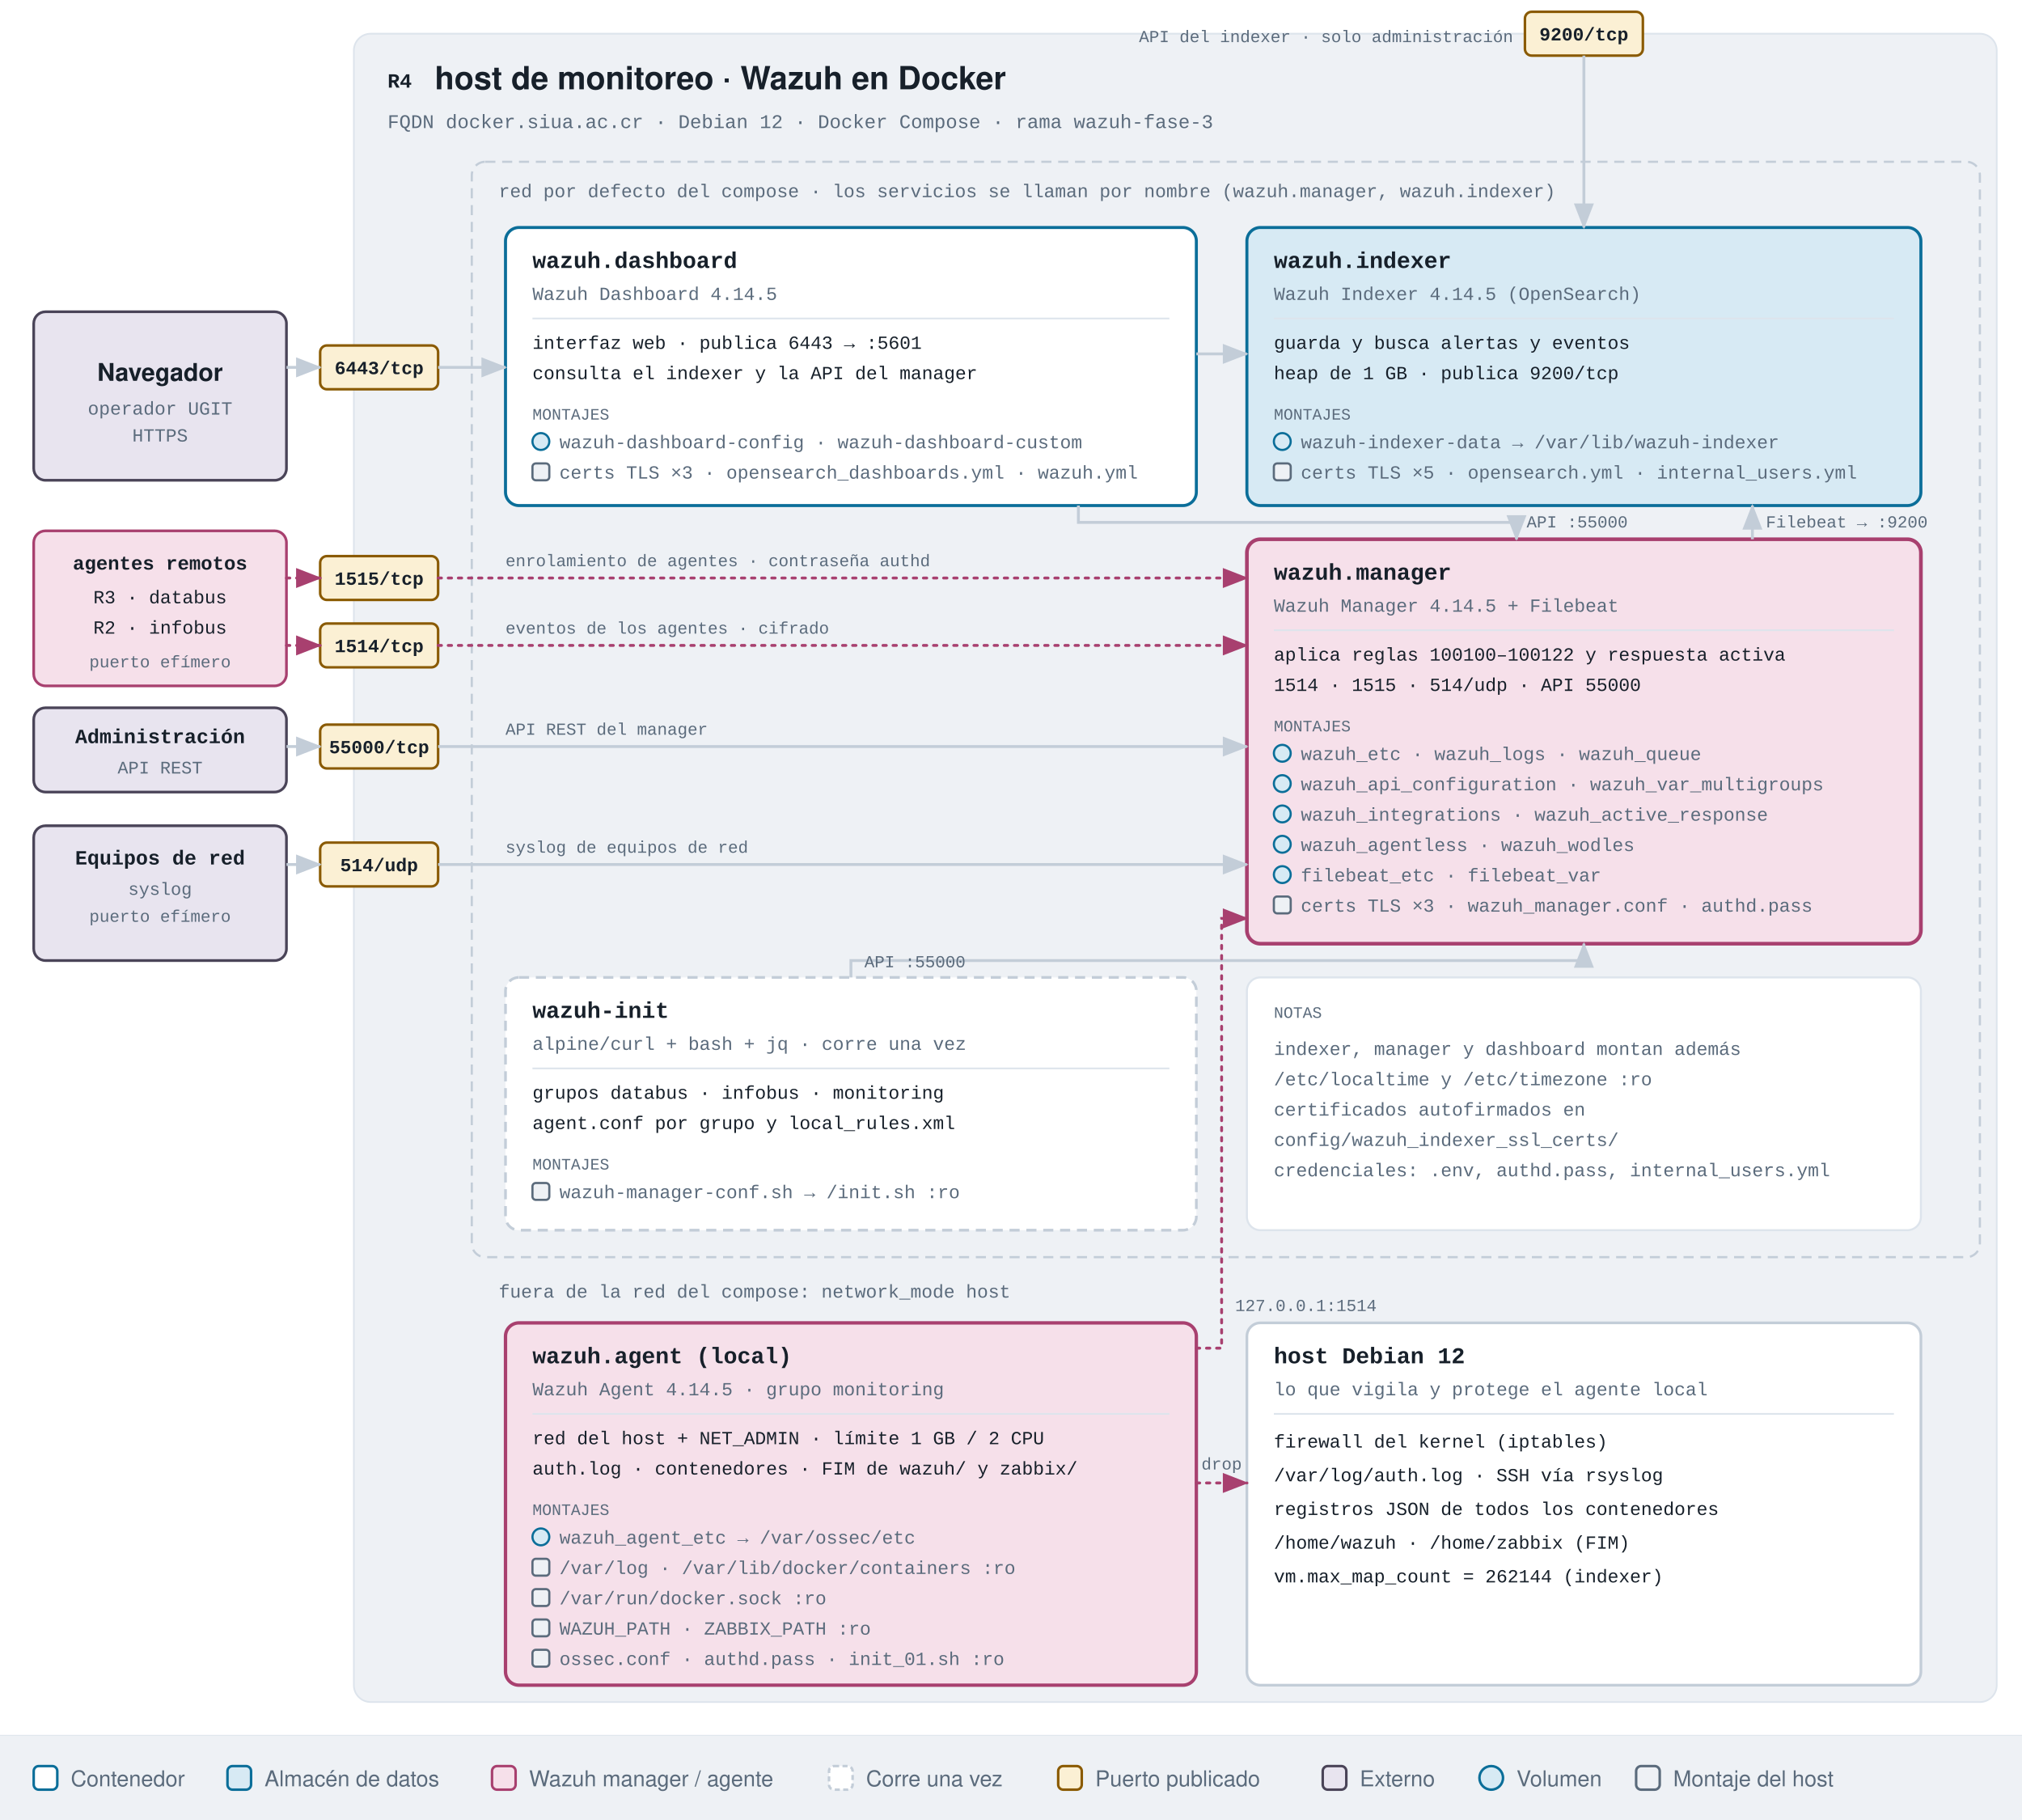
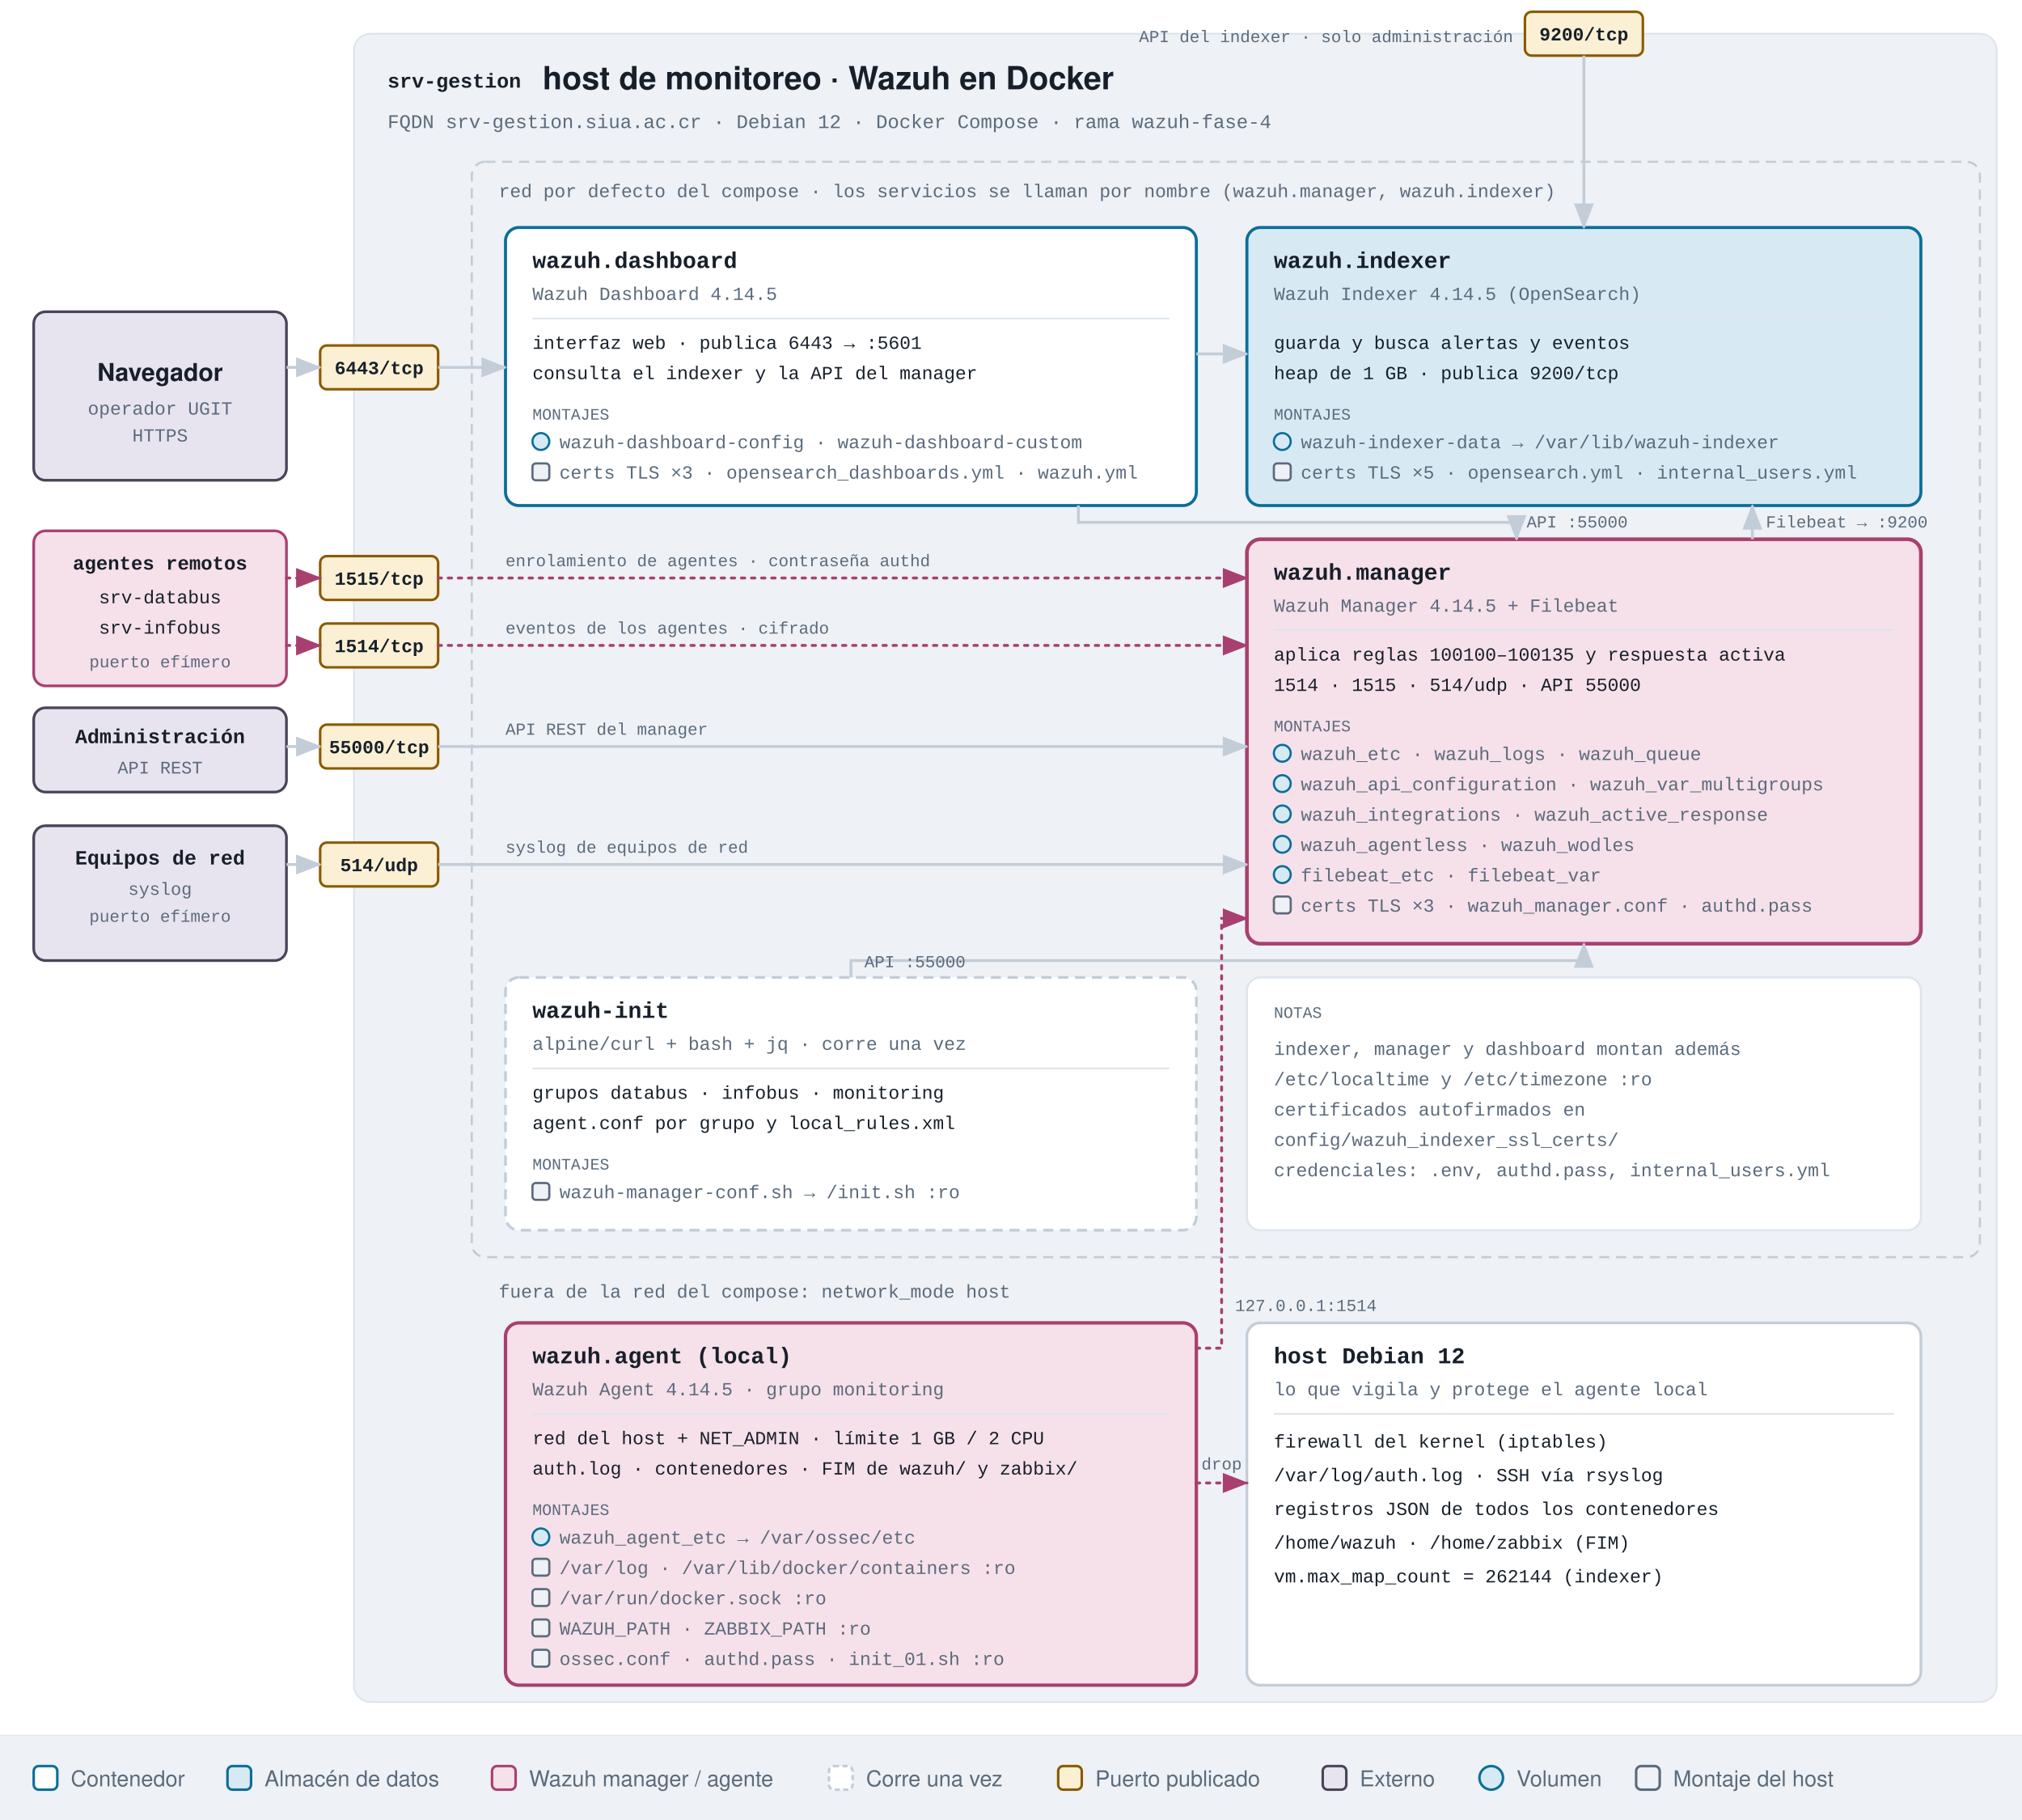
- <svg xmlns="http://www.w3.org/2000/svg" viewBox="0 0 1200 1080" width="1200" height="1080" role="img" aria-label="Arquitectura de Wazuh en Docker en R4">
+ <svg xmlns="http://www.w3.org/2000/svg" viewBox="0 0 1200 1080" width="1200" height="1080" role="img" aria-label="Arquitectura de Wazuh en Docker en srv-gestion">
  <style>
text{font-family:'IBM Plex Sans',-apple-system,BlinkMacSystemFont,'Segoe UI',Helvetica,Arial,sans-serif;fill:#17202a}
text.m{font-family:'IBM Plex Mono',ui-monospace,SFMono-Regular,Menlo,Consolas,'Liberation Mono',monospace}
text.cap{fill:#5b6b7c}
.edge{stroke:#c3cdd8;stroke-width:1.7;fill:none}
.edge-s{stroke:#a8406f;stroke-width:1.7;fill:none;stroke-dasharray:2 4;stroke-linecap:round}
</style>
  <defs>
    <marker id="a" markerWidth="9" markerHeight="7" refX="8.4" refY="3.5" orient="auto">
      <polygon points="0 0, 9 3.5, 0 7" fill="#c3cdd8" />
    </marker>
    <marker id="as" markerWidth="9" markerHeight="7" refX="8.4" refY="3.5" orient="auto">
      <polygon points="0 0, 9 3.5, 0 7" fill="#a8406f" />
    </marker>
  </defs>
  <rect x="0" y="0" width="1200" height="1030" fill="#ffffff" />
  <rect x="210" y="20" width="975" height="990" rx="10" fill="#eef1f5" stroke="#dde4ec" stroke-width="1" />
-   <text class="m" x="230" y="52" font-size="12" font-weight="600" fill="#0b6e99">R4</text>
-   <text x="258" y="53" font-size="19" font-weight="700">host de monitoreo · Wazuh en Docker</text>
-   <text class="m cap" x="230" y="76" font-size="11.5">FQDN docker.siua.ac.cr · Debian 12 · Docker Compose · rama wazuh-fase-3</text>
+   <text class="m" x="230" y="52" font-size="12" font-weight="600" fill="#0b6e99">srv-gestion</text>
+   <text x="322" y="53" font-size="19" font-weight="700">host de monitoreo · Wazuh en Docker</text>
+   <text class="m cap" x="230" y="76" font-size="11.5">FQDN srv-gestion.siua.ac.cr · Debian 12 · Docker Compose · rama wazuh-fase-4</text>
  <rect x="280" y="96" width="895" height="650" rx="8" fill="none" stroke="#c3cdd8" stroke-width="1.3" stroke-dasharray="6 4" />
  <text class="m cap" x="296" y="117" font-size="11">red por defecto del compose · los servicios se llaman por nombre (wazuh.manager, wazuh.indexer)</text>
  <rect x="300" y="135" width="410" height="165" rx="8" fill="#ffffff" stroke="#0b6e99" stroke-width="1.8" />
  <text class="m" x="316" y="159" font-size="13.5" font-weight="700" fill="#17202a">wazuh.dashboard</text>
  <text class="m cap" x="316" y="178" font-size="11">Wazuh Dashboard 4.14.5</text>
  <line x1="316" y1="189" x2="694" y2="189" stroke="#dde4ec" />
  <text class="m" x="316" y="207" font-size="11">interfaz web · publica 6443 → :5601</text>
  <text class="m" x="316" y="225" font-size="11">consulta el indexer y la API del manager</text>
  <text class="m cap" x="316" y="249" font-size="9.5">MONTAJES</text>
  <rect x="316" y="257" width="10" height="10" rx="5" fill="#d7eaf4" stroke="#0b6e99" stroke-width="1.3" />
  <text class="m cap" x="332" y="266" font-size="11">wazuh-dashboard-config · wazuh-dashboard-custom</text>
  <rect x="316" y="275" width="10" height="10" rx="2" fill="#eef1f5" stroke="#5b6b7c" stroke-width="1.3" />
  <text class="m cap" x="332" y="284" font-size="11">certs TLS ×3 · opensearch_dashboards.yml · wazuh.yml</text>
  <rect x="740" y="135" width="400" height="165" rx="8" fill="#d7eaf4" stroke="#0b6e99" stroke-width="1.8" />
  <text class="m" x="756" y="159" font-size="13.5" font-weight="700" fill="#17202a">wazuh.indexer</text>
  <text class="m cap" x="756" y="178" font-size="11">Wazuh Indexer 4.14.5 (OpenSearch)</text>
  <line x1="756" y1="189" x2="1124" y2="189" stroke="#dde4ec" />
  <text class="m" x="756" y="207" font-size="11">guarda y busca alertas y eventos</text>
  <text class="m" x="756" y="225" font-size="11">heap de 1 GB · publica 9200/tcp</text>
  <text class="m cap" x="756" y="249" font-size="9.5">MONTAJES</text>
  <rect x="756" y="257" width="10" height="10" rx="5" fill="#d7eaf4" stroke="#0b6e99" stroke-width="1.3" />
  <text class="m cap" x="772" y="266" font-size="11">wazuh-indexer-data → /var/lib/wazuh-indexer</text>
  <rect x="756" y="275" width="10" height="10" rx="2" fill="#eef1f5" stroke="#5b6b7c" stroke-width="1.3" />
  <text class="m cap" x="772" y="284" font-size="11">certs TLS ×5 · opensearch.yml · internal_users.yml</text>
  <rect x="740" y="320" width="400" height="240" rx="8" fill="#f6e0ea" stroke="#a8406f" stroke-width="2.2" />
  <text class="m" x="756" y="344" font-size="13.5" font-weight="700" fill="#8a2b55">wazuh.manager</text>
  <text class="m cap" x="756" y="363" font-size="11">Wazuh Manager 4.14.5 + Filebeat</text>
  <line x1="756" y1="374" x2="1124" y2="374" stroke="#dde4ec" />
-   <text class="m" x="756" y="392" font-size="11">aplica reglas 100100–100122 y respuesta activa</text>
+   <text class="m" x="756" y="392" font-size="11">aplica reglas 100100–100135 y respuesta activa</text>
  <text class="m" x="756" y="410" font-size="11">1514 · 1515 · 514/udp · API 55000</text>
  <text class="m cap" x="756" y="434" font-size="9.5">MONTAJES</text>
  <rect x="756" y="442" width="10" height="10" rx="5" fill="#d7eaf4" stroke="#0b6e99" stroke-width="1.3" />
  <text class="m cap" x="772" y="451" font-size="11">wazuh_etc · wazuh_logs · wazuh_queue</text>
  <rect x="756" y="460" width="10" height="10" rx="5" fill="#d7eaf4" stroke="#0b6e99" stroke-width="1.3" />
  <text class="m cap" x="772" y="469" font-size="11">wazuh_api_configuration · wazuh_var_multigroups</text>
  <rect x="756" y="478" width="10" height="10" rx="5" fill="#d7eaf4" stroke="#0b6e99" stroke-width="1.3" />
  <text class="m cap" x="772" y="487" font-size="11">wazuh_integrations · wazuh_active_response</text>
  <rect x="756" y="496" width="10" height="10" rx="5" fill="#d7eaf4" stroke="#0b6e99" stroke-width="1.3" />
  <text class="m cap" x="772" y="505" font-size="11">wazuh_agentless · wazuh_wodles</text>
  <rect x="756" y="514" width="10" height="10" rx="5" fill="#d7eaf4" stroke="#0b6e99" stroke-width="1.3" />
  <text class="m cap" x="772" y="523" font-size="11">filebeat_etc · filebeat_var</text>
  <rect x="756" y="532" width="10" height="10" rx="2" fill="#eef1f5" stroke="#5b6b7c" stroke-width="1.3" />
  <text class="m cap" x="772" y="541" font-size="11">certs TLS ×3 · wazuh_manager.conf · authd.pass</text>
  <rect x="300" y="580" width="410" height="150" rx="8" fill="#ffffff" stroke="#c3cdd8" stroke-width="1.6" stroke-dasharray="6 4" />
  <text class="m" x="316" y="604" font-size="13.5" font-weight="700" fill="#5b6b7c">wazuh-init</text>
  <text class="m cap" x="316" y="623" font-size="11">alpine/curl + bash + jq · corre una vez</text>
  <line x1="316" y1="634" x2="694" y2="634" stroke="#dde4ec" />
  <text class="m" x="316" y="652" font-size="11">grupos databus · infobus · monitoring</text>
  <text class="m" x="316" y="670" font-size="11">agent.conf por grupo y local_rules.xml</text>
  <text class="m cap" x="316" y="694" font-size="9.5">MONTAJES</text>
  <rect x="316" y="702" width="10" height="10" rx="2" fill="#eef1f5" stroke="#5b6b7c" stroke-width="1.3" />
  <text class="m cap" x="332" y="711" font-size="11">wazuh-manager-conf.sh → /init.sh :ro</text>
  <rect x="740" y="580" width="400" height="150" rx="8" fill="#ffffff" stroke="#dde4ec" stroke-width="1.2" />
  <text class="m cap" x="756" y="604" font-size="9.5">NOTAS</text>
  <text class="m cap" x="756" y="626" font-size="11">indexer, manager y dashboard montan además</text>
  <text class="m cap" x="756" y="644" font-size="11">/etc/localtime y /etc/timezone :ro</text>
  <text class="m cap" x="756" y="662" font-size="11">certificados autofirmados en</text>
  <text class="m cap" x="756" y="680" font-size="11">config/wazuh_indexer_ssl_certs/</text>
  <text class="m cap" x="756" y="698" font-size="11">credenciales: .env, authd.pass, internal_users.yml</text>
  <text class="m cap" x="296" y="770" font-size="11">fuera de la red del compose: network_mode host</text>
  <rect x="300" y="785" width="410" height="215" rx="8" fill="#f6e0ea" stroke="#a8406f" stroke-width="2" />
  <text class="m" x="316" y="809" font-size="13.5" font-weight="700" fill="#8a2b55">wazuh.agent (local)</text>
  <text class="m cap" x="316" y="828" font-size="11">Wazuh Agent 4.14.5 · grupo monitoring</text>
  <line x1="316" y1="839" x2="694" y2="839" stroke="#dde4ec" />
  <text class="m" x="316" y="857" font-size="11">red del host + NET_ADMIN · límite 1 GB / 2 CPU</text>
  <text class="m" x="316" y="875" font-size="11">auth.log · contenedores · FIM de wazuh/ y zabbix/</text>
  <text class="m cap" x="316" y="899" font-size="9.5">MONTAJES</text>
  <rect x="316" y="907" width="10" height="10" rx="5" fill="#d7eaf4" stroke="#0b6e99" stroke-width="1.3" />
  <text class="m cap" x="332" y="916" font-size="11">wazuh_agent_etc → /var/ossec/etc</text>
  <rect x="316" y="925" width="10" height="10" rx="2" fill="#eef1f5" stroke="#5b6b7c" stroke-width="1.3" />
  <text class="m cap" x="332" y="934" font-size="11">/var/log · /var/lib/docker/containers :ro</text>
  <rect x="316" y="943" width="10" height="10" rx="2" fill="#eef1f5" stroke="#5b6b7c" stroke-width="1.3" />
  <text class="m cap" x="332" y="952" font-size="11">/var/run/docker.sock :ro</text>
  <rect x="316" y="961" width="10" height="10" rx="2" fill="#eef1f5" stroke="#5b6b7c" stroke-width="1.3" />
  <text class="m cap" x="332" y="970" font-size="11">WAZUH_PATH · ZABBIX_PATH :ro</text>
  <rect x="316" y="979" width="10" height="10" rx="2" fill="#eef1f5" stroke="#5b6b7c" stroke-width="1.3" />
  <text class="m cap" x="332" y="988" font-size="11">ossec.conf · authd.pass · init_01.sh :ro</text>
  <rect x="740" y="785" width="400" height="215" rx="8" fill="#ffffff" stroke="#c3cdd8" stroke-width="1.6" />
  <text class="m" x="756" y="809" font-size="13.5" font-weight="700">host Debian 12</text>
  <text class="m cap" x="756" y="828" font-size="11">lo que vigila y protege el agente local</text>
  <line x1="756" y1="839" x2="1124" y2="839" stroke="#dde4ec" />
  <text class="m" x="756" y="859" font-size="11">firewall del kernel (iptables)</text>
  <text class="m" x="756" y="879" font-size="11">/var/log/auth.log · SSH vía rsyslog</text>
  <text class="m" x="756" y="899" font-size="11">registros JSON de todos los contenedores</text>
  <text class="m" x="756" y="919" font-size="11">/home/wazuh · /home/zabbix (FIM)</text>
  <text class="m" x="756" y="939" font-size="11">vm.max_map_count = 262144 (indexer)</text>
  <rect x="20" y="185" width="150" height="100" rx="7" fill="#e8e4ef" stroke="#4a4458" stroke-width="1.6" />
  <text x="95" y="226" font-size="14.5" font-weight="600" text-anchor="middle">Navegador</text>
  <text class="m cap" x="95" y="246" font-size="11" text-anchor="middle">operador UGIT</text>
  <text class="m cap" x="95" y="262" font-size="11" text-anchor="middle">HTTPS</text>
  <rect x="190" y="205" width="70" height="26" rx="4" fill="#fbf0d4" stroke="#8a5a00" stroke-width="1.5" />
  <text class="m" x="225.0" y="222" font-size="11" text-anchor="middle" font-weight="600" fill="#8a5a00">6443/tcp</text>
  <path class="edge" d="M170 218 H190" marker-end="url(#a)" />
  <path class="edge" d="M260 218 H300" marker-end="url(#a)" />
  <rect x="20" y="315" width="150" height="92" rx="7" fill="#f6e0ea" stroke="#a8406f" stroke-width="1.6" />
  <text class="m" x="95" y="338" font-size="11.5" text-anchor="middle" font-weight="700" fill="#8a2b55">agentes remotos</text>
-   <text class="m" x="95" y="358" font-size="11" text-anchor="middle">R3 · databus</text>
-   <text class="m" x="95" y="376" font-size="11" text-anchor="middle">R2 · infobus</text>
+   <text class="m" x="95" y="358" font-size="11" text-anchor="middle">srv-databus</text>
+   <text class="m" x="95" y="376" font-size="11" text-anchor="middle">srv-infobus</text>
  <text class="m cap" x="95" y="396" font-size="10" text-anchor="middle">puerto efímero</text>
  <rect x="20" y="420" width="150" height="50" rx="7" fill="#e8e4ef" stroke="#4a4458" stroke-width="1.6" />
  <text class="m" x="95" y="441" font-size="12" text-anchor="middle" font-weight="600" fill="#17202a">Administración</text>
  <text class="m cap" x="95" y="459" font-size="10.5" text-anchor="middle">API REST</text>
  <rect x="20" y="490" width="150" height="80" rx="7" fill="#e8e4ef" stroke="#4a4458" stroke-width="1.6" />
  <text class="m" x="95" y="513" font-size="12" text-anchor="middle" font-weight="600" fill="#17202a">Equipos de red</text>
  <text class="m cap" x="95" y="531" font-size="10.5" text-anchor="middle">syslog</text>
  <text class="m cap" x="95" y="547" font-size="10" text-anchor="middle">puerto efímero</text>
  <rect x="190" y="330" width="70" height="26" rx="4" fill="#fbf0d4" stroke="#8a5a00" stroke-width="1.5" />
  <text class="m" x="225.0" y="347" font-size="11" text-anchor="middle" font-weight="600" fill="#8a5a00">1515/tcp</text>
  <rect x="190" y="370" width="70" height="26" rx="4" fill="#fbf0d4" stroke="#8a5a00" stroke-width="1.5" />
  <text class="m" x="225.0" y="387" font-size="11" text-anchor="middle" font-weight="600" fill="#8a5a00">1514/tcp</text>
  <rect x="190" y="430" width="70" height="26" rx="4" fill="#fbf0d4" stroke="#8a5a00" stroke-width="1.5" />
  <text class="m" x="225.0" y="447" font-size="11" text-anchor="middle" font-weight="600" fill="#8a5a00">55000/tcp</text>
  <rect x="190" y="500" width="70" height="26" rx="4" fill="#fbf0d4" stroke="#8a5a00" stroke-width="1.5" />
  <text class="m" x="225.0" y="517" font-size="11" text-anchor="middle" font-weight="600" fill="#8a5a00">514/udp</text>
  <path class="edge-s" d="M170 343 H190" marker-end="url(#as)" />
  <path class="edge-s" d="M170 383 H190" marker-end="url(#as)" />
  <path class="edge" d="M170 443 H190" marker-end="url(#a)" />
  <path class="edge" d="M170 513 H190" marker-end="url(#a)" />
  <path class="edge-s" d="M260 343 H740" marker-end="url(#as)" />
  <text class="m cap" x="300" y="336" font-size="10" fill="#8a2b55">enrolamiento de agentes · contraseña authd</text>
  <path class="edge-s" d="M260 383 H740" marker-end="url(#as)" />
  <text class="m cap" x="300" y="376" font-size="10" fill="#8a2b55">eventos de los agentes · cifrado</text>
  <path class="edge" d="M260 443 H740" marker-end="url(#a)" />
  <text class="m cap" x="300" y="436" font-size="10">API REST del manager</text>
  <path class="edge" d="M260 513 H740" marker-end="url(#a)" />
  <text class="m cap" x="300" y="506" font-size="10">syslog de equipos de red</text>
  <rect x="905" y="7" width="70" height="26" rx="4" fill="#fbf0d4" stroke="#8a5a00" stroke-width="1.5" />
  <text class="m" x="940.0" y="24" font-size="11" text-anchor="middle" font-weight="600" fill="#8a5a00">9200/tcp</text>
  <path class="edge" d="M940 33 V135" marker-end="url(#a)" />
  <text class="m cap" x="898" y="25" font-size="10" text-anchor="end">API del indexer · solo administración</text>
  <path class="edge" d="M710 210 H740" marker-end="url(#a)" />
  <path class="edge" d="M640 300 V310 H900 V320" marker-end="url(#a)" />
  <text class="m cap" x="906" y="313" font-size="10">API :55000</text>
  <path class="edge" d="M1040 320 V300" marker-end="url(#a)" />
  <text class="m cap" x="1048" y="313" font-size="10">Filebeat → :9200</text>
  <path class="edge" d="M505 580 V570 H940 V560" marker-end="url(#a)" />
  <text class="m cap" x="513" y="574" font-size="10">API :55000</text>
  <path class="edge-s" d="M710 800 H725 V545 H740" marker-end="url(#as)" />
  <text class="m cap" x="733" y="778" font-size="10" fill="#8a2b55">127.0.0.1:1514</text>
  <path class="edge-s" d="M710 880 H740" marker-end="url(#as)" />
  <text class="m cap" x="725" y="872" font-size="10" text-anchor="middle" fill="#8a2b55">drop</text>
  <line x1="0" y1="1030" x2="1200" y2="1030" stroke="#dde4ec" />
  <rect x="0" y="1030" width="1200" height="50" fill="#eef1f5" />
  <rect x="20" y="1048" width="14" height="14" rx="3" fill="#ffffff" stroke="#0b6e99" stroke-width="1.5" />
  <text class="cap" x="42" y="1060" font-size="13">Contenedor</text>
  <rect x="135" y="1048" width="14" height="14" rx="3" fill="#d7eaf4" stroke="#0b6e99" stroke-width="1.5" />
  <text class="cap" x="157" y="1060" font-size="13">Almacén de datos</text>
  <rect x="292" y="1048" width="14" height="14" rx="3" fill="#f6e0ea" stroke="#a8406f" stroke-width="1.5" />
  <text class="cap" x="314" y="1060" font-size="13">Wazuh manager / agente</text>
  <rect x="492" y="1048" width="14" height="14" rx="3" fill="#ffffff" stroke="#c3cdd8" stroke-width="1.5" stroke-dasharray="3 2" />
  <text class="cap" x="514" y="1060" font-size="13">Corre una vez</text>
  <rect x="628" y="1048" width="14" height="14" rx="3" fill="#fbf0d4" stroke="#8a5a00" stroke-width="1.5" />
  <text class="cap" x="650" y="1060" font-size="13">Puerto publicado</text>
  <rect x="785" y="1048" width="14" height="14" rx="3" fill="#e8e4ef" stroke="#4a4458" stroke-width="1.5" />
  <text class="cap" x="807" y="1060" font-size="13">Externo</text>
  <rect x="878" y="1048" width="14" height="14" rx="7" fill="#d7eaf4" stroke="#0b6e99" stroke-width="1.5" />
  <text class="cap" x="900" y="1060" font-size="13">Volumen</text>
  <rect x="971" y="1048" width="14" height="14" rx="3" fill="#eef1f5" stroke="#5b6b7c" stroke-width="1.5" />
  <text class="cap" x="993" y="1060" font-size="13">Montaje del host</text>
</svg>
